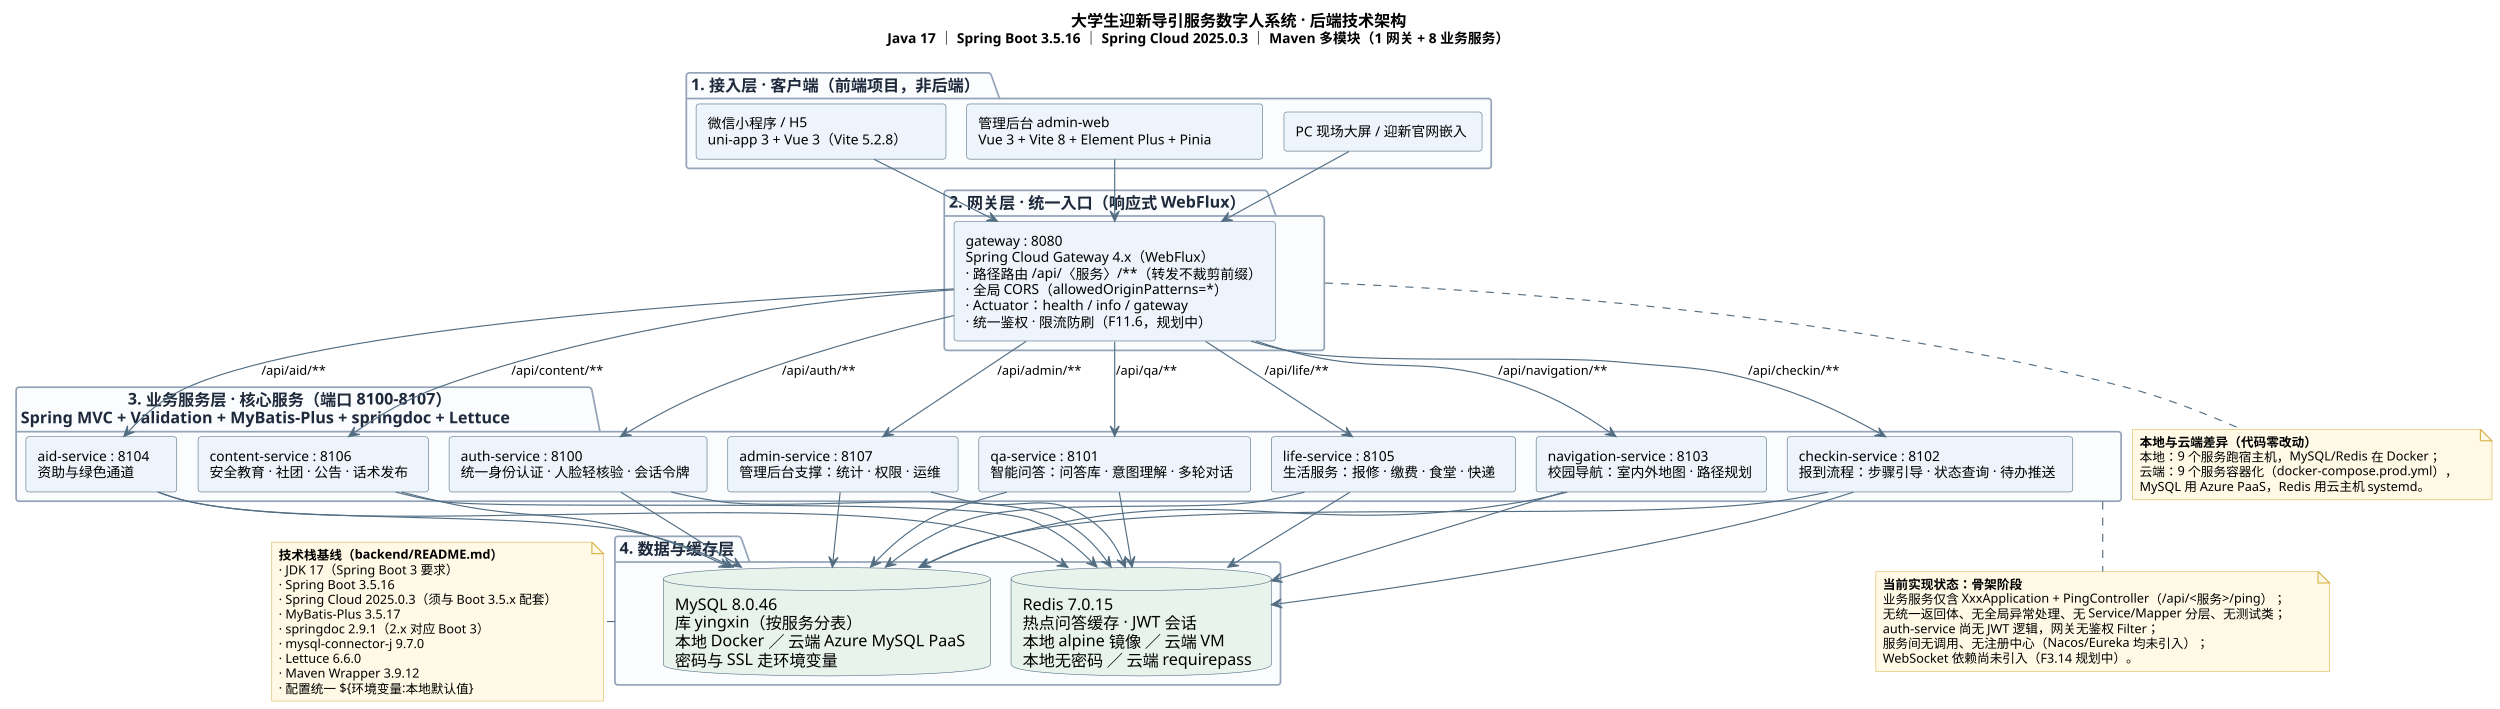
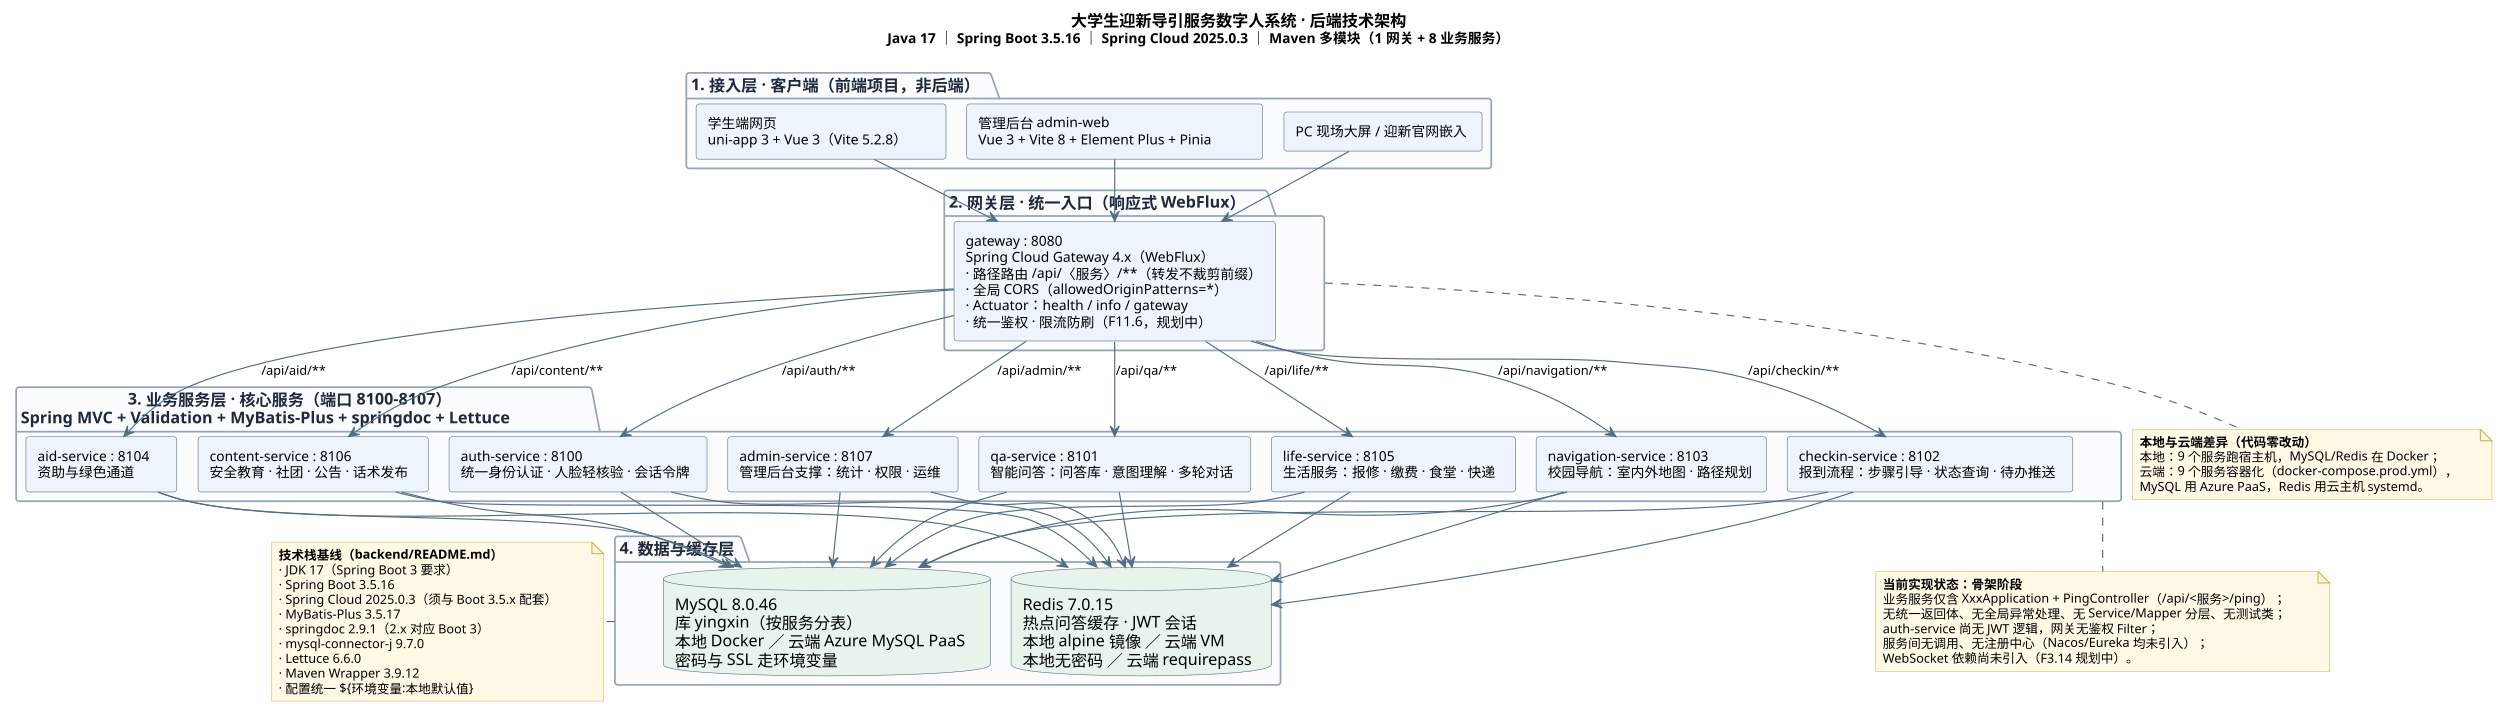
<svg xmlns="http://www.w3.org/2000/svg" contentStyleType="text/css" height="615px" preserveAspectRatio="none" style="width:2171px;height:615px;background:#FFFFFF;" version="1.1" viewBox="0 0 2171 615" width="2171px" zoomAndPan="magnify">
  <defs />
  <g>
    <text fill="#000000" font-family="Microsoft YaHei" font-size="14" font-weight="bold" lengthAdjust="spacing" textLength="295" x="930" y="22.995">大学生迎新导引服务数字人系统 · 后端技术架构</text>
    <text fill="#000000" font-family="Microsoft YaHei" font-size="12" font-weight="bold" lengthAdjust="spacing" textLength="614" x="770.5" y="37.435">Java 17 ｜ Spring Boot 3.5.16 ｜ Spring Cloud 2025.0.3 ｜ Maven 多模块（1 网关 + 8 业务服务）</text>
    <g id="cluster_L1">
      <path d="M598.5,63.266 L858.5,63.266 A3.75,3.75 0 0 1 861,65.766 L868,85.562 L1292.5,85.562 A2.5,2.5 0 0 1 1295,88.062 L1295,143.766 A2.5,2.5 0 0 1 1292.5,146.266 L598.5,146.266 A2.5,2.5 0 0 1 596,143.766 L596,65.766 A2.5,2.5 0 0 1 598.5,63.266 " fill="#FAFCFE" style="stroke:#94A3B8;stroke-width:1.5;" />
      <line style="stroke:#94A3B8;stroke-width:1.5;" x1="596" x2="868" y1="85.562" y2="85.562" />
      <text fill="#1E293B" font-family="Microsoft YaHei" font-size="14" font-weight="bold" lengthAdjust="spacing" textLength="259" x="600" y="78.261">1. 接入层 · 客户端（前端项目，非后端）</text>
    </g>
    <g id="cluster_L2">
      <path d="M822.5,165.266 L1098.5,165.266 A3.75,3.75 0 0 1 1101,167.766 L1108,187.562 L1147.5,187.562 A2.5,2.5 0 0 1 1150,190.062 L1150,301.766 A2.5,2.5 0 0 1 1147.5,304.266 L822.5,304.266 A2.5,2.5 0 0 1 820,301.766 L820,167.766 A2.5,2.5 0 0 1 822.5,165.266 " fill="#FAFCFE" style="stroke:#94A3B8;stroke-width:1.5;" />
      <line style="stroke:#94A3B8;stroke-width:1.5;" x1="820" x2="1108" y1="187.562" y2="187.562" />
      <text fill="#1E293B" font-family="Microsoft YaHei" font-size="14" font-weight="bold" lengthAdjust="spacing" textLength="275" x="824" y="180.261">2. 网关层 · 统一入口（响应式 WebFlux）</text>
    </g>
    <g id="cluster_L3">
      <path d="M16.5,336.266 L511.5,336.266 A3.75,3.75 0 0 1 514,338.766 L521,374.859 L1839.5,374.859 A2.5,2.5 0 0 1 1842,377.359 L1842,432.766 A2.5,2.5 0 0 1 1839.5,435.266 L16.5,435.266 A2.5,2.5 0 0 1 14,432.766 L14,338.766 A2.5,2.5 0 0 1 16.5,336.266 " fill="#FAFCFE" style="stroke:#94A3B8;stroke-width:1.5;" />
      <line style="stroke:#94A3B8;stroke-width:1.5;" x1="14" x2="521" y1="374.859" y2="374.859" />
      <text fill="#1E293B" font-family="Microsoft YaHei" font-size="14" font-weight="bold" lengthAdjust="spacing" textLength="308" x="111" y="351.261">3. 业务服务层 · 核心服务（端口 8100-8107）</text>
      <text fill="#1E293B" font-family="Microsoft YaHei" font-size="14" font-weight="bold" lengthAdjust="spacing" textLength="494" x="18" y="367.558">Spring MVC + Validation + MyBatis-Plus + springdoc + Lettuce</text>
    </g>
    <g id="cluster_L4">
      <path d="M536.5,465.766 L641.5,465.766 A3.75,3.75 0 0 1 644,468.266 L651,488.062 L1109.5,488.062 A2.5,2.5 0 0 1 1112,490.562 L1112,592.266 A2.5,2.5 0 0 1 1109.5,594.766 L536.5,594.766 A2.5,2.5 0 0 1 534,592.266 L534,468.266 A2.5,2.5 0 0 1 536.5,465.766 " fill="#FAFCFE" style="stroke:#94A3B8;stroke-width:1.5;" />
      <line style="stroke:#94A3B8;stroke-width:1.5;" x1="534" x2="651" y1="488.062" y2="488.062" />
      <text fill="#1E293B" font-family="Microsoft YaHei" font-size="14" font-weight="bold" lengthAdjust="spacing" textLength="104" x="538" y="480.761">4. 数据与缓存层</text>
    </g>
    <g id="elem_GMN47">
      <path d="M236,470.766 L236,608.812 L524,608.812 L524,480.766 L514,470.766 L236,470.766 " fill="#FFF9E6" style="stroke:#D9B34A;stroke-width:0.5;" />
      <path d="M514,470.766 L514,480.766 L524,480.766 L514,470.766 " fill="#FFF9E6" style="stroke:#D9B34A;stroke-width:1.0;" />
      <text fill="#000000" font-family="Microsoft YaHei" font-size="11" font-weight="bold" lengthAdjust="spacing" textLength="210" x="242" y="485.976">技术栈基线（backend/README.md）</text>
      <text fill="#000000" font-family="Microsoft YaHei" font-size="11" lengthAdjust="spacing" textLength="170" x="242" y="498.781">· JDK 17（Spring Boot 3 要求）</text>
      <text fill="#000000" font-family="Microsoft YaHei" font-size="11" lengthAdjust="spacing" textLength="115" x="242" y="511.585">· Spring Boot 3.5.16</text>
      <text fill="#000000" font-family="Microsoft YaHei" font-size="11" lengthAdjust="spacing" textLength="267" x="242" y="524.39">· Spring Cloud 2025.0.3（须与 Boot 3.5.x 配套）</text>
      <text fill="#000000" font-family="Microsoft YaHei" font-size="11" lengthAdjust="spacing" textLength="120" x="242" y="537.195">· MyBatis-Plus 3.5.17</text>
      <text fill="#000000" font-family="Microsoft YaHei" font-size="11" lengthAdjust="spacing" textLength="203" x="242" y="550">· springdoc 2.9.1（2.x 对应 Boot 3）</text>
      <text fill="#000000" font-family="Microsoft YaHei" font-size="11" lengthAdjust="spacing" textLength="142" x="242" y="562.804">· mysql-connector-j 9.7.0</text>
      <text fill="#000000" font-family="Microsoft YaHei" font-size="11" lengthAdjust="spacing" textLength="82" x="242" y="575.609">· Lettuce 6.6.0</text>
      <text fill="#000000" font-family="Microsoft YaHei" font-size="11" lengthAdjust="spacing" textLength="135" x="242" y="588.414">· Maven Wrapper 3.9.12</text>
      <text fill="#000000" font-family="Microsoft YaHei" font-size="11" lengthAdjust="spacing" textLength="180" x="242" y="601.218">· 配置统一 ${环境变量:本地默认值}</text>
    </g>
    <g id="elem_GMN50">
      <path d="M1852,372.766 L1852,433.984 L2164,433.984 L2164,382.766 L2154,372.766 L1852,372.766 " fill="#FFF9E6" style="stroke:#D9B34A;stroke-width:0.5;" />
      <path d="M2154,372.766 L2154,382.766 L2164,382.766 L2154,372.766 " fill="#FFF9E6" style="stroke:#D9B34A;stroke-width:1.0;" />
      <text fill="#000000" font-family="Microsoft YaHei" font-size="11" font-weight="bold" lengthAdjust="spacing" textLength="154" x="1858" y="387.976">本地与云端差异（代码零改动）</text>
      <text fill="#000000" font-family="Microsoft YaHei" font-size="11" lengthAdjust="spacing" textLength="274" x="1858" y="400.781">本地：9 个服务跑宿主机，MySQL/Redis 在 Docker；</text>
      <text fill="#000000" font-family="Microsoft YaHei" font-size="11" lengthAdjust="spacing" textLength="291" x="1858" y="413.585">云端：9 个服务容器化（docker-compose.prod.yml），</text>
      <text fill="#000000" font-family="Microsoft YaHei" font-size="11" lengthAdjust="spacing" textLength="275" x="1858" y="426.39">MySQL 用 Azure PaaS，Redis 用云主机 systemd。</text>
    </g>
    <g id="elem_GMN53">
      <path d="M1629,496.266 L1629,583.094 L2023,583.094 L2023,506.266 L2013,496.266 L1629,496.266 " fill="#FFF9E6" style="stroke:#D9B34A;stroke-width:0.5;" />
      <path d="M2013,496.266 L2013,506.266 L2023,506.266 L2013,496.266 " fill="#FFF9E6" style="stroke:#D9B34A;stroke-width:1.0;" />
      <text fill="#000000" font-family="Microsoft YaHei" font-size="11" font-weight="bold" lengthAdjust="spacing" textLength="121" x="1635" y="511.476">当前实现状态：骨架阶段</text>
      <text fill="#000000" font-family="Microsoft YaHei" font-size="11" lengthAdjust="spacing" textLength="373" x="1635" y="524.281">业务服务仅含 XxxApplication + PingController（/api/&lt;服务&gt;/ping）；</text>
      <text fill="#000000" font-family="Microsoft YaHei" font-size="11" lengthAdjust="spacing" textLength="360" x="1635" y="537.085">无统一返回体、无全局异常处理、无 Service/Mapper 分层、无测试类；</text>
      <text fill="#000000" font-family="Microsoft YaHei" font-size="11" lengthAdjust="spacing" textLength="254" x="1635" y="549.89">auth-service 尚无 JWT 逻辑，网关无鉴权 Filter；</text>
      <text fill="#000000" font-family="Microsoft YaHei" font-size="11" lengthAdjust="spacing" textLength="291" x="1635" y="562.695">服务间无调用、无注册中心（Nacos/Eureka 均未引入）；</text>
      <text fill="#000000" font-family="Microsoft YaHei" font-size="11" lengthAdjust="spacing" textLength="232" x="1635" y="575.5">WebSocket 依赖尚未引入（F3.14 规划中）。</text>
    </g>
    <g id="elem_C1">
      <rect fill="#EEF4FB" height="47.938" rx="2.5" ry="2.5" style="stroke:#526D82;stroke-width:0.5;" width="217" x="604.5" y="90.266" />
-       <text fill="#000000" font-family="Microsoft YaHei" font-size="12" lengthAdjust="spacing" textLength="89" x="614.5" y="111.404">微信小程序 / H5</text>
+       <text fill="#000000" font-family="Microsoft YaHei" font-size="12" lengthAdjust="spacing" textLength="89" x="614.5" y="111.404">学生端网页</text>
      <text fill="#000000" font-family="Microsoft YaHei" font-size="12" lengthAdjust="spacing" textLength="197" x="614.5" y="125.373">uni-app 3 + Vue 3（Vite 5.2.8）</text>
    </g>
    <g id="elem_C2">
      <rect fill="#EEF4FB" height="47.938" rx="2.5" ry="2.5" style="stroke:#526D82;stroke-width:0.5;" width="257" x="839.5" y="90.266" />
      <text fill="#000000" font-family="Microsoft YaHei" font-size="12" lengthAdjust="spacing" textLength="119" x="849.5" y="111.404">管理后台 admin-web</text>
      <text fill="#000000" font-family="Microsoft YaHei" font-size="12" lengthAdjust="spacing" textLength="237" x="849.5" y="125.373">Vue 3 + Vite 8 + Element Plus + Pinia</text>
    </g>
    <g id="elem_C3">
      <rect fill="#EEF4FB" height="33.969" rx="2.5" ry="2.5" style="stroke:#526D82;stroke-width:0.5;" width="172" x="1115" y="97.266" />
      <text fill="#000000" font-family="Microsoft YaHei" font-size="12" lengthAdjust="spacing" textLength="152" x="1125" y="118.404">PC 现场大屏 / 迎新官网嵌入</text>
    </g>
    <g id="elem_GW">
      <rect fill="#EEF4FB" height="103.812" rx="2.5" ry="2.5" style="stroke:#526D82;stroke-width:0.5;" width="279" x="828.5" y="192.266" />
      <text fill="#000000" font-family="Microsoft YaHei" font-size="12" lengthAdjust="spacing" textLength="96" x="838.5" y="213.404">gateway : 8080</text>
      <text fill="#000000" font-family="Microsoft YaHei" font-size="12" lengthAdjust="spacing" textLength="233" x="838.5" y="227.373">Spring Cloud Gateway 4.x（WebFlux）</text>
      <text fill="#000000" font-family="Microsoft YaHei" font-size="12" lengthAdjust="spacing" textLength="259" x="838.5" y="241.342">· 路径路由 /api/〈服务〉/**（转发不裁剪前缀）</text>
      <text fill="#000000" font-family="Microsoft YaHei" font-size="12" lengthAdjust="spacing" textLength="246" x="838.5" y="255.31">· 全局 CORS（allowedOriginPatterns=*）</text>
      <text fill="#000000" font-family="Microsoft YaHei" font-size="12" lengthAdjust="spacing" textLength="213" x="838.5" y="269.279">· Actuator：health / info / gateway</text>
      <text fill="#000000" font-family="Microsoft YaHei" font-size="12" lengthAdjust="spacing" textLength="223" x="838.5" y="283.248">· 统一鉴权 · 限流防刷（F11.6，规划中）</text>
    </g>
    <g id="elem_S1">
      <rect fill="#EEF4FB" height="47.938" rx="2.5" ry="2.5" style="stroke:#526D82;stroke-width:0.5;" width="224" x="390" y="379.266" />
      <text fill="#000000" font-family="Microsoft YaHei" font-size="12" lengthAdjust="spacing" textLength="121" x="400" y="400.404">auth-service : 8100</text>
      <text fill="#000000" font-family="Microsoft YaHei" font-size="12" lengthAdjust="spacing" textLength="204" x="400" y="414.373">统一身份认证 · 人脸轻核验 · 会话令牌</text>
    </g>
    <g id="elem_S2">
      <rect fill="#EEF4FB" height="47.938" rx="2.5" ry="2.5" style="stroke:#526D82;stroke-width:0.5;" width="236" x="850" y="379.266" />
      <text fill="#000000" font-family="Microsoft YaHei" font-size="12" lengthAdjust="spacing" textLength="108" x="860" y="400.404">qa-service : 8101</text>
      <text fill="#000000" font-family="Microsoft YaHei" font-size="12" lengthAdjust="spacing" textLength="216" x="860" y="414.373">智能问答：问答库 · 意图理解 · 多轮对话</text>
    </g>
    <g id="elem_S3">
      <rect fill="#EEF4FB" height="47.938" rx="2.5" ry="2.5" style="stroke:#526D82;stroke-width:0.5;" width="248" x="1552" y="379.266" />
      <text fill="#000000" font-family="Microsoft YaHei" font-size="12" lengthAdjust="spacing" textLength="140" x="1562" y="400.404">checkin-service : 8102</text>
      <text fill="#000000" font-family="Microsoft YaHei" font-size="12" lengthAdjust="spacing" textLength="228" x="1562" y="414.373">报到流程：步骤引导 · 状态查询 · 待办推送</text>
    </g>
    <g id="elem_S4">
      <rect fill="#EEF4FB" height="47.938" rx="2.5" ry="2.5" style="stroke:#526D82;stroke-width:0.5;" width="200" x="1334" y="379.266" />
      <text fill="#000000" font-family="Microsoft YaHei" font-size="12" lengthAdjust="spacing" textLength="157" x="1344" y="400.404">navigation-service : 8103</text>
      <text fill="#000000" font-family="Microsoft YaHei" font-size="12" lengthAdjust="spacing" textLength="180" x="1344" y="414.373">校园导航：室内外地图 · 路径规划</text>
    </g>
    <g id="elem_S5">
      <rect fill="#EEF4FB" height="47.938" rx="2.5" ry="2.5" style="stroke:#526D82;stroke-width:0.5;" width="131" x="22.5" y="379.266" />
      <text fill="#000000" font-family="Microsoft YaHei" font-size="12" lengthAdjust="spacing" textLength="111" x="32.5" y="400.404">aid-service : 8104</text>
      <text fill="#000000" font-family="Microsoft YaHei" font-size="12" lengthAdjust="spacing" textLength="84" x="32.5" y="414.373">资助与绿色通道</text>
    </g>
    <g id="elem_S6">
      <rect fill="#EEF4FB" height="47.938" rx="2.5" ry="2.5" style="stroke:#526D82;stroke-width:0.5;" width="212" x="1104" y="379.266" />
      <text fill="#000000" font-family="Microsoft YaHei" font-size="12" lengthAdjust="spacing" textLength="110" x="1114" y="400.404">life-service : 8105</text>
      <text fill="#000000" font-family="Microsoft YaHei" font-size="12" lengthAdjust="spacing" textLength="192" x="1114" y="414.373">生活服务：报修 · 缴费 · 食堂 · 快递</text>
    </g>
    <g id="elem_S7">
      <rect fill="#EEF4FB" height="47.938" rx="2.5" ry="2.5" style="stroke:#526D82;stroke-width:0.5;" width="200" x="172" y="379.266" />
      <text fill="#000000" font-family="Microsoft YaHei" font-size="12" lengthAdjust="spacing" textLength="141" x="182" y="400.404">content-service : 8106</text>
      <text fill="#000000" font-family="Microsoft YaHei" font-size="12" lengthAdjust="spacing" textLength="180" x="182" y="414.373">安全教育 · 社团 · 公告 · 话术发布</text>
    </g>
    <g id="elem_S8">
      <rect fill="#EEF4FB" height="47.938" rx="2.5" ry="2.5" style="stroke:#526D82;stroke-width:0.5;" width="200" x="632" y="379.266" />
      <text fill="#000000" font-family="Microsoft YaHei" font-size="12" lengthAdjust="spacing" textLength="130" x="642" y="400.404">admin-service : 8107</text>
      <text fill="#000000" font-family="Microsoft YaHei" font-size="12" lengthAdjust="spacing" textLength="180" x="642" y="414.373">管理后台支撑：统计 · 权限 · 运维</text>
    </g>
    <g id="elem_DB">
      <path d="M576,502.766 C576,492.766 718,492.766 718,492.766 C718,492.766 860,492.766 860,502.766 L860,576.953 C860,586.953 718,586.953 718,586.953 C718,586.953 576,586.953 576,576.953 L576,502.766 " fill="#E8F3EC" style="stroke:#526D82;stroke-width:0.5;" />
      <path d="M576,502.766 C576,512.766 718,512.766 718,512.766 C718,512.766 860,512.766 860,502.766 " fill="none" style="stroke:#526D82;stroke-width:0.5;" />
      <text fill="#000000" font-family="Microsoft YaHei" font-size="14" lengthAdjust="spacing" textLength="94" x="586" y="529.761">MySQL 8.0.46</text>
      <text fill="#000000" font-family="Microsoft YaHei" font-size="14" lengthAdjust="spacing" textLength="163" x="586" y="546.058">库 yingxin（按服务分表）</text>
      <text fill="#000000" font-family="Microsoft YaHei" font-size="14" lengthAdjust="spacing" textLength="264" x="586" y="562.355">本地 Docker ／ 云端 Azure MySQL PaaS</text>
      <text fill="#000000" font-family="Microsoft YaHei" font-size="14" lengthAdjust="spacing" textLength="145" x="586" y="578.651">密码与 SSL 走环境变量</text>
    </g>
    <g id="elem_RD">
      <path d="M878,502.766 C878,492.766 991,492.766 991,492.766 C991,492.766 1104,492.766 1104,502.766 L1104,576.953 C1104,586.953 991,586.953 991,586.953 C991,586.953 878,586.953 878,576.953 L878,502.766 " fill="#E8F3EC" style="stroke:#526D82;stroke-width:0.5;" />
      <path d="M878,502.766 C878,512.766 991,512.766 991,512.766 C991,512.766 1104,512.766 1104,502.766 " fill="none" style="stroke:#526D82;stroke-width:0.5;" />
      <text fill="#000000" font-family="Microsoft YaHei" font-size="14" lengthAdjust="spacing" textLength="87" x="888" y="529.761">Redis 7.0.15</text>
      <text fill="#000000" font-family="Microsoft YaHei" font-size="14" lengthAdjust="spacing" textLength="153" x="888" y="546.058">热点问答缓存 · JWT 会话</text>
      <text fill="#000000" font-family="Microsoft YaHei" font-size="14" lengthAdjust="spacing" textLength="180" x="888" y="562.355">本地 alpine 镜像 ／ 云端 VM</text>
      <text fill="#000000" font-family="Microsoft YaHei" font-size="14" lengthAdjust="spacing" textLength="206" x="888" y="578.651">本地无密码 ／ 云端 requirepass</text>
    </g>
    <polygon fill="#526D82" points="866.191,192.161,859.942,184.549,861.722,189.918,856.353,191.699,866.191,192.161" style="stroke:#526D82;stroke-width:1.0;" />
    <path d="M758.883,138.297 C788.78,153.304 823.644,170.804 860.828,189.47 " fill="none" style="stroke:#526D82;stroke-width:1.0;" />
    <polygon fill="#526D82" points="968,192.136,972,183.136,968,187.136,964,183.136,968,192.136" style="stroke:#526D82;stroke-width:1.0;" />
    <path d="M968,138.446 C968,153.43 968,167.54 968,186.136 " fill="none" style="stroke:#526D82;stroke-width:1.0;" />
    <polygon fill="#526D82" points="1060.861,192.252,1070.675,191.424,1065.243,189.845,1066.823,184.413,1060.861,192.252" style="stroke:#526D82;stroke-width:1.0;" />
    <path d="M1171.49,131.477 C1143.632,146.781 1105.613,167.667 1066.119,189.363 " fill="none" style="stroke:#526D82;stroke-width:1.0;" />
    <polygon fill="#526D82" points="538.742,379.188,548.522,378.023,543.039,376.631,544.431,371.148,538.742,379.188" style="stroke:#526D82;stroke-width:1.0;" />
    <path d="M828.296,274.007 C764.538,289.171 688.759,310.106 623,336.266 C593.54,347.985 567.318,362.186 543.898,376.12 " fill="none" style="stroke:#526D82;stroke-width:1.0;" />
    <text fill="#000000" font-family="Microsoft YaHei" font-size="11" lengthAdjust="spacing" textLength="66" x="679" y="325.476">/api/auth/**</text>
    <polygon fill="#526D82" points="968,378.872,972,369.872,968,373.872,964,369.872,968,378.872" style="stroke:#526D82;stroke-width:1.0;" />
    <path d="M968,296.673 C968,324.396 968,351.258 968,372.872 " fill="none" style="stroke:#526D82;stroke-width:1.0;" />
    <text fill="#000000" font-family="Microsoft YaHei" font-size="11" lengthAdjust="spacing" textLength="55" x="969" y="325.476">/api/qa/**</text>
    <polygon fill="#526D82" points="1637.452,379.231,1631.548,371.348,1633.088,376.791,1627.644,378.33,1637.452,379.231" style="stroke:#526D82;stroke-width:1.0;" />
    <path d="M1086.439,296.305 C1096.647,299.433 1106.923,302.161 1117,304.266 C1179.686,317.356 1341.259,308.102 1405,314.266 C1466.82,320.243 1483.841,317.357 1543,336.266 C1576.27,346.899 1606.344,361.839 1632.215,376.303 " fill="none" style="stroke:#526D82;stroke-width:1.0;" />
    <text fill="#000000" font-family="Microsoft YaHei" font-size="11" lengthAdjust="spacing" textLength="83" x="1518" y="325.476">/api/checkin/**</text>
    <polygon fill="#526D82" points="1403.243,379.129,1398.143,370.703,1399.139,376.272,1393.571,377.268,1403.243,379.129" style="stroke:#526D82;stroke-width:1.0;" />
    <path d="M1090.861,296.378 C1099.635,299.265 1108.407,301.935 1117,304.266 C1207.271,328.748 1237.092,304.321 1325,336.266 C1353.277,346.541 1377.349,361.097 1398.319,375.7 " fill="none" style="stroke:#526D82;stroke-width:1.0;" />
    <text fill="#000000" font-family="Microsoft YaHei" font-size="11" lengthAdjust="spacing" textLength="99" x="1301" y="325.476">/api/navigation/**</text>
    <polygon fill="#526D82" points="107.487,379.021,116.553,375.173,110.899,375.367,110.706,369.713,107.487,379.021" style="stroke:#526D82;stroke-width:1.0;" />
    <path d="M828.253,250.897 C630.093,260.596 278.661,284.613 163,336.266 C141.303,345.955 125.444,359.79 111.582,374.636 " fill="none" style="stroke:#526D82;stroke-width:1.0;" />
    <text fill="#000000" font-family="Microsoft YaHei" font-size="11" lengthAdjust="spacing" textLength="58" x="227" y="325.476">/api/aid/**</text>
    <polygon fill="#526D82" points="1174.483,379.224,1169.11,370.97,1170.288,376.502,1164.756,377.681,1174.483,379.224" style="stroke:#526D82;stroke-width:1.0;" />
    <path d="M1046.905,296.456 C1089.939,324.375 1136.055,354.293 1169.449,375.958 " fill="none" style="stroke:#526D82;stroke-width:1.0;" />
    <text fill="#000000" font-family="Microsoft YaHei" font-size="11" lengthAdjust="spacing" textLength="58" x="1098" y="325.476">/api/life/**</text>
    <polygon fill="#526D82" points="302.761,379.14,312.433,377.281,306.865,376.283,307.863,370.715,302.761,379.14" style="stroke:#526D82;stroke-width:1.0;" />
    <path d="M828.409,251.614 C707.029,260.689 528.054,282.732 381,336.266 C352.729,346.558 328.657,361.113 307.686,375.712 " fill="none" style="stroke:#526D82;stroke-width:1.0;" />
    <text fill="#000000" font-family="Microsoft YaHei" font-size="11" lengthAdjust="spacing" textLength="83" x="444" y="325.476">/api/content/**</text>
    <polygon fill="#526D82" points="766.636,379.224,776.345,377.569,770.799,376.454,771.914,370.908,766.636,379.224" style="stroke:#526D82;stroke-width:1.0;" />
    <path d="M891.051,296.456 C849.084,324.375 804.198,354.236 771.632,375.9 " fill="none" style="stroke:#526D82;stroke-width:1.0;" />
    <text fill="#000000" font-family="Microsoft YaHei" font-size="11" lengthAdjust="spacing" textLength="76" x="866" y="325.476">/api/admin/**</text>
    <polygon fill="#526D82" points="643.814,492.571,638.288,484.418,639.569,489.928,634.06,491.209,643.814,492.571" style="stroke:#526D82;stroke-width:1.0;" />
    <path d="M539.132,427.387 C567.839,445.263 603.414,467.415 638.721,489.399 " fill="none" style="stroke:#526D82;stroke-width:1.0;" />
    <polygon fill="#526D82" points="755.927,492.438,765.035,488.689,759.38,488.821,759.247,483.166,755.927,492.438" style="stroke:#526D82;stroke-width:1.0;" />
    <path d="M874.313,427.321 C845.328,435.368 817.682,444.258 805,451.766 C786.986,462.429 774.157,473.337 760.07,488.098 " fill="none" style="stroke:#526D82;stroke-width:1.0;" />
    <polygon fill="#526D82" points="797.996,492.69,807.84,492.379,802.499,490.516,804.362,485.175,797.996,492.69" style="stroke:#526D82;stroke-width:1.0;" />
    <path d="M1587.353,427.307 C1572.624,430.448 1557.444,433.273 1543,435.266 C1394.476,455.758 1014.352,428.996 869,465.766 C845.005,471.835 825.701,479.314 803.399,490.081 " fill="none" style="stroke:#526D82;stroke-width:1.0;" />
    <polygon fill="#526D82" points="798.874,492.656,808.718,492.359,803.379,490.488,805.25,485.15,798.874,492.656" style="stroke:#526D82;stroke-width:1.0;" />
    <path d="M1360.904,427.327 C1348.999,430.424 1336.727,433.229 1325,435.266 C1124.876,470.018 1065.368,413.832 869,465.766 C845.354,472.019 826.375,479.428 804.281,490.055 " fill="none" style="stroke:#526D82;stroke-width:1.0;" />
    <polygon fill="#526D82" points="636.695,492.603,630.313,485.102,632.188,490.439,626.851,492.313,636.695,492.603" style="stroke:#526D82;stroke-width:1.0;" />
    <path d="M137.701,427.36 C146.004,430.474 154.639,433.276 163,435.266 C250.587,456.111 480.059,442.373 567,465.766 C590.479,472.083 609.297,479.448 631.286,490.006 " fill="none" style="stroke:#526D82;stroke-width:1.0;" />
    <polygon fill="#526D82" points="768.818,492.54,778.382,490.185,772.769,489.475,773.478,483.863,768.818,492.54" style="stroke:#526D82;stroke-width:1.0;" />
    <path d="M1132.827,427.32 C1120.274,430.418 1107.343,433.225 1095,435.266 C1038.756,444.564 892.67,432.547 839,451.766 C813.789,460.794 793.926,473.065 773.559,488.863 " fill="none" style="stroke:#526D82;stroke-width:1.0;" />
    <polygon fill="#526D82" points="633.514,492.661,627.107,485.181,628.999,490.512,623.669,492.405,633.514,492.661" style="stroke:#526D82;stroke-width:1.0;" />
    <path d="M348.834,427.303 C359.587,430.18 370.536,432.928 381,435.266 C462.755,453.531 487.132,440.496 567,465.766 C589.209,472.792 606.866,479.978 628.096,490.082 " fill="none" style="stroke:#526D82;stroke-width:1.0;" />
    <polygon fill="#526D82" points="722.808,492.571,727.719,484.034,723.326,487.598,719.762,483.205,722.808,492.571" style="stroke:#526D82;stroke-width:1.0;" />
    <path d="M729.593,427.387 C727.733,445.263 725.718,464.619 723.429,486.603 " fill="none" style="stroke:#526D82;stroke-width:1.0;" />
    <polygon fill="#526D82" points="964.912,492.456,962.884,482.818,961.984,488.403,956.399,487.503,964.912,492.456" style="stroke:#526D82;stroke-width:1.0;" />
    <path d="M582.907,427.314 C596.213,430.433 609.927,433.249 623,435.266 C688.548,445.377 861.997,421.475 921,451.766 C938.764,460.885 950.051,471.886 961.398,487.592 " fill="none" style="stroke:#526D82;stroke-width:1.0;" />
    <polygon fill="#526D82" points="983.101,492.571,985.526,483.026,982.258,487.642,977.641,484.374,983.101,492.571" style="stroke:#526D82;stroke-width:1.0;" />
    <path d="M971.954,427.387 C975.011,445.263 978.33,464.672 982.089,486.657 " fill="none" style="stroke:#526D82;stroke-width:1.0;" />
    <polygon fill="#526D82" points="1104.097,525.162,1113.54,527.963,1109.055,524.515,1112.503,520.03,1104.097,525.162" style="stroke:#526D82;stroke-width:1.0;" />
    <path d="M1609.438,427.378 C1582.257,436.216 1550.361,445.827 1521,452.766 C1378.798,486.37 1217.982,510.288 1110.047,524.385 " fill="none" style="stroke:#526D82;stroke-width:1.0;" />
    <polygon fill="#526D82" points="1104.048,504.443,1113.822,505.656,1108.832,502.99,1111.498,498.001,1104.048,504.443" style="stroke:#526D82;stroke-width:1.0;" />
    <path d="M1358.097,427.31 C1288.248,448.517 1189.462,478.51 1109.789,502.7 " fill="none" style="stroke:#526D82;stroke-width:1.0;" />
    <polygon fill="#526D82" points="927.319,492.627,921.645,484.577,923.027,490.063,917.541,491.445,927.319,492.627" style="stroke:#526D82;stroke-width:1.0;" />
    <path d="M136.831,427.291 C145.39,430.499 154.333,433.35 163,435.266 C316.333,469.161 718.576,420.682 869,465.766 C889.097,471.789 904.148,478.783 922.168,489.55 " fill="none" style="stroke:#526D82;stroke-width:1.0;" />
    <polygon fill="#526D82" points="1066.216,492.571,1075.979,491.269,1070.477,489.954,1071.792,484.452,1066.216,492.571" style="stroke:#526D82;stroke-width:1.0;" />
    <path d="M1172.353,427.387 C1143.246,445.263 1107.126,467.446 1071.329,489.431 " fill="none" style="stroke:#526D82;stroke-width:1.0;" />
    <polygon fill="#526D82" points="952.595,492.447,949.035,483.264,949.05,488.921,943.393,488.936,952.595,492.447" style="stroke:#526D82;stroke-width:1.0;" />
    <path d="M343.563,427.303 C355.933,430.511 368.753,433.357 381,435.266 C437.459,444.064 842.024,430.35 895,451.766 C916.687,460.533 932.343,472.304 948.341,488.216 " fill="none" style="stroke:#526D82;stroke-width:1.0;" />
    <polygon fill="#526D82" points="977.351,492.76,977.37,482.911,975.329,488.187,970.053,486.146,977.351,492.76" style="stroke:#526D82;stroke-width:1.0;" />
    <path d="M808.52,427.303 C819.371,430.197 830.43,432.949 841,435.266 C887.573,445.473 908.432,423.734 947,451.766 C960.829,461.816 968.168,471.991 974.924,487.272 " fill="none" style="stroke:#526D82;stroke-width:1.0;" />
    <path d="M533.978,539.766 C533.932,539.766 533.885,539.766 533.839,539.766 C533.746,539.766 533.653,539.766 533.561,539.766 C533.375,539.766 533.19,539.766 533.004,539.766 C530.037,539.766 527.069,539.766 524.102,539.766 " fill="none" style="stroke:#526D82;stroke-width:1.0;stroke-dasharray:7.0,7.0;" />
    <path d="M1150.505,245.797 C1151.146,245.821 1151.804,245.845 1152.479,245.87 C1153.83,245.92 1155.251,245.974 1156.74,246.031 C1162.695,246.262 1169.743,246.553 1177.788,246.916 C1193.879,247.643 1213.962,248.66 1237.29,250.057 C1283.946,252.852 1343.58,257.173 1410.207,263.755 C1543.46,276.919 1704.686,299.127 1846,336.266 C1880.072,345.22 1916.528,359.611 1946.212,372.673 " fill="none" style="stroke:#526D82;stroke-width:1.0;stroke-dasharray:7.0,7.0;" />
    <path d="M1826,435.483 C1826,435.686 1826,435.889 1826,436.093 C1826,437.726 1826,439.397 1826,441.101 C1826,444.51 1826,448.052 1826,451.677 C1826,466.179 1826,482.034 1826,496.193 " fill="none" style="stroke:#526D82;stroke-width:1.0;stroke-dasharray:7.0,7.0;" />
  </g>
</svg>
